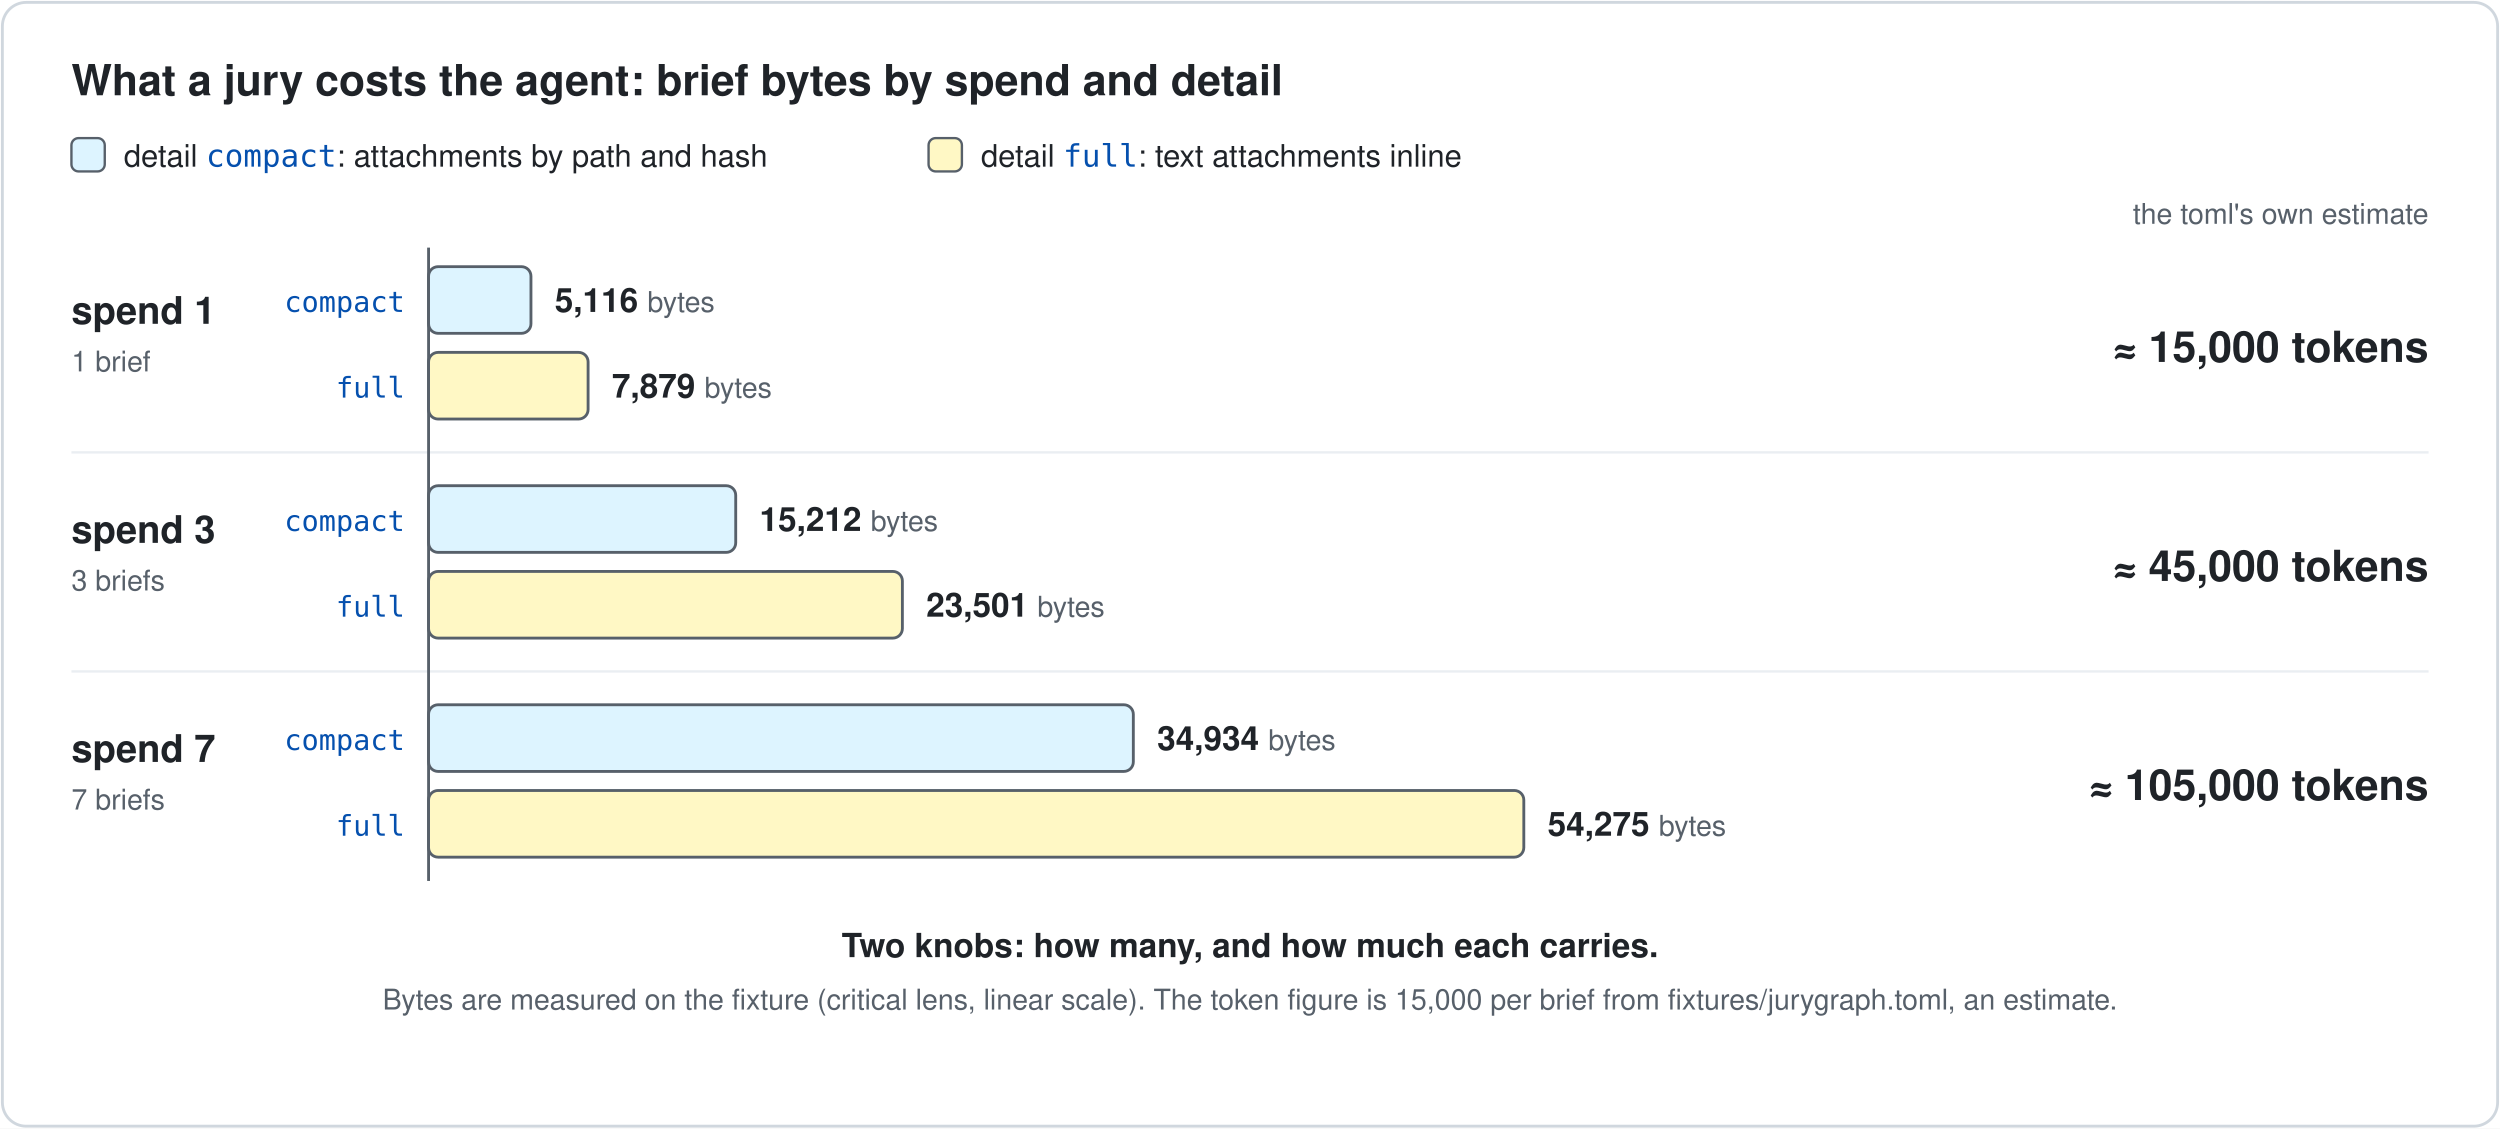
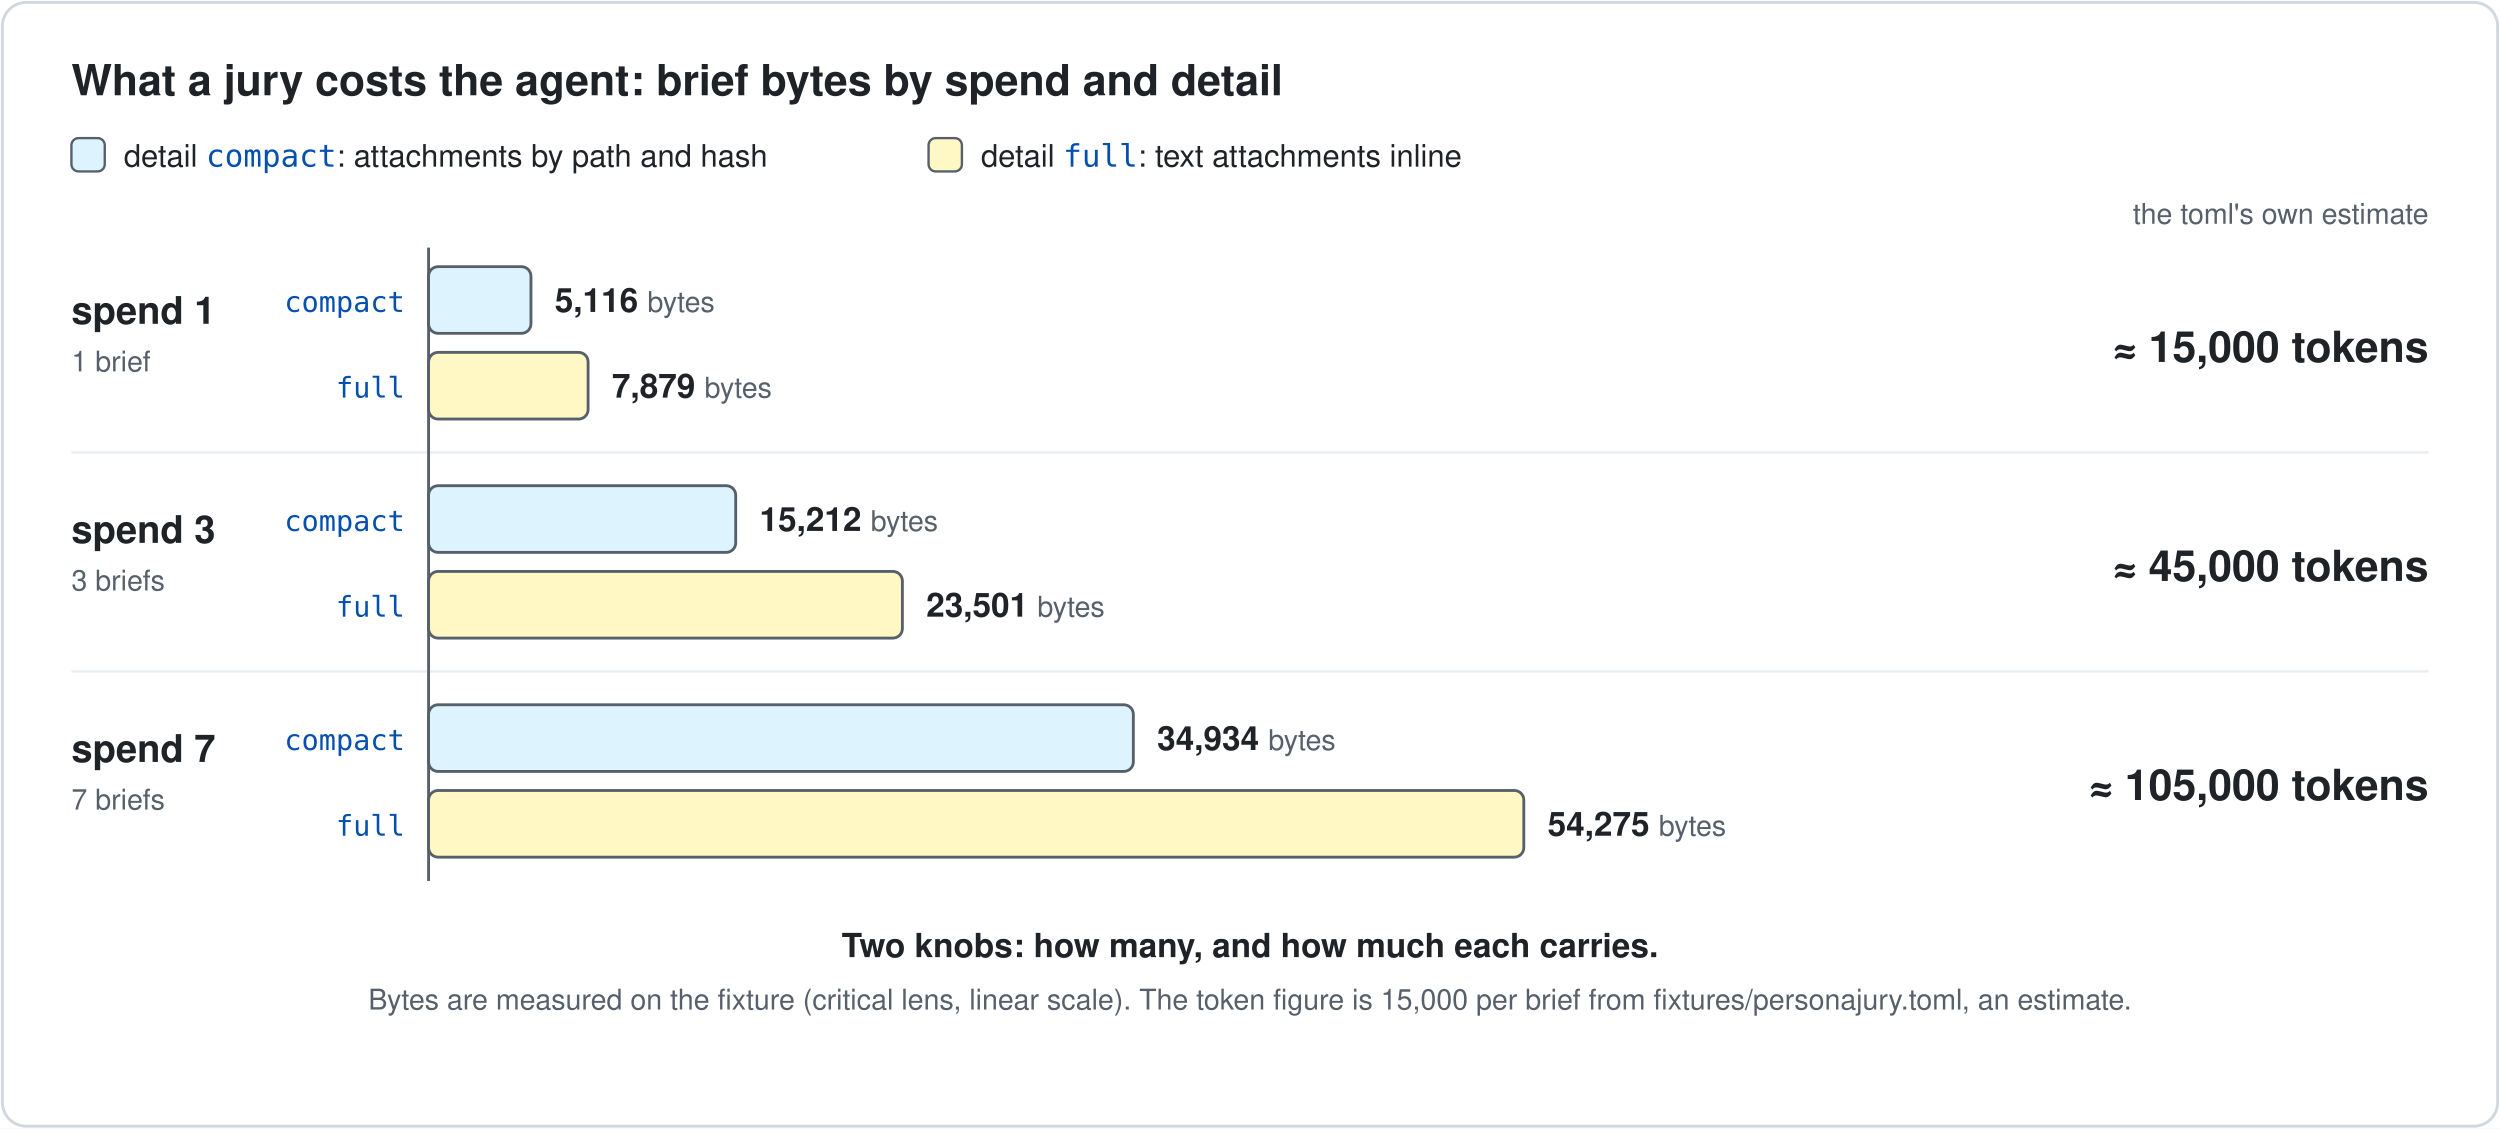
<svg xmlns="http://www.w3.org/2000/svg" viewBox="0 0 1050 474" width="1050" role="img" aria-labelledby="t d">
  <rect width="100%" height="100%" fill="#ffffff" />
  <rect x="1" y="1" width="1048" height="472" rx="10" fill="#ffffff" stroke="#d0d7de" stroke-width="1.2" />
  <g font-family="Helvetica, Arial, sans-serif" fill="#1f2328">
    <text x="30" y="40" font-size="18" font-weight="700">What a jury costs the agent: brief bytes by spend and detail</text>
    <rect x="30" y="58" width="14" height="14" rx="3" fill="#ddf4ff" stroke="#57606a" stroke-width="1" />
    <text x="52" y="70" font-size="13">detail <tspan font-family="monospace" fill="#0550ae">compact</tspan>: attachments by path and hash</text>
    <rect x="390" y="58" width="14" height="14" rx="3" fill="#fff8c5" stroke="#57606a" stroke-width="1" />
    <text x="412" y="70" font-size="13">detail <tspan font-family="monospace" fill="#0550ae">full</tspan>: text attachments inline</text>
    <text x="1020" y="94" font-size="12" text-anchor="end" fill="#57606a">the toml's own estimate</text>
    <text x="30" y="136" font-size="16" font-weight="700">spend 1</text>
    <text x="30" y="156" font-size="12" fill="#57606a">1 brief</text>
    <text x="170" y="131" font-size="12" text-anchor="end" font-family="monospace" fill="#0550ae">compact</text>
    <rect x="180" y="112" width="43" height="28" rx="4" fill="#ddf4ff" stroke="#57606a" stroke-width="1.2" />
    <text x="233" y="131" font-size="14" font-weight="700">5,116 <tspan font-size="12" font-weight="400" fill="#57606a">bytes</tspan>
    </text>
    <text x="170" y="167" font-size="12" text-anchor="end" font-family="monospace" fill="#0550ae">full</text>
    <rect x="180" y="148" width="67" height="28" rx="4" fill="#fff8c5" stroke="#57606a" stroke-width="1.2" />
    <text x="257" y="167" font-size="14" font-weight="700">7,879 <tspan font-size="12" font-weight="400" fill="#57606a">bytes</tspan>
    </text>
    <text x="1020" y="152" font-size="18" font-weight="700" text-anchor="end">≈ 15,000 tokens</text>
    <line x1="30" y1="190" x2="1020" y2="190" stroke="#eaeef2" stroke-width="1" />
    <text x="30" y="228" font-size="16" font-weight="700">spend 3</text>
    <text x="30" y="248" font-size="12" fill="#57606a">3 briefs</text>
    <text x="170" y="223" font-size="12" text-anchor="end" font-family="monospace" fill="#0550ae">compact</text>
    <rect x="180" y="204" width="129" height="28" rx="4" fill="#ddf4ff" stroke="#57606a" stroke-width="1.2" />
    <text x="319" y="223" font-size="14" font-weight="700">15,212 <tspan font-size="12" font-weight="400" fill="#57606a">bytes</tspan>
    </text>
    <text x="170" y="259" font-size="12" text-anchor="end" font-family="monospace" fill="#0550ae">full</text>
    <rect x="180" y="240" width="199" height="28" rx="4" fill="#fff8c5" stroke="#57606a" stroke-width="1.2" />
    <text x="389" y="259" font-size="14" font-weight="700">23,501 <tspan font-size="12" font-weight="400" fill="#57606a">bytes</tspan>
    </text>
    <text x="1020" y="244" font-size="18" font-weight="700" text-anchor="end">≈ 45,000 tokens</text>
    <line x1="30" y1="282" x2="1020" y2="282" stroke="#eaeef2" stroke-width="1" />
    <text x="30" y="320" font-size="16" font-weight="700">spend 7</text>
    <text x="30" y="340" font-size="12" fill="#57606a">7 briefs</text>
    <text x="170" y="315" font-size="12" text-anchor="end" font-family="monospace" fill="#0550ae">compact</text>
    <rect x="180" y="296" width="296" height="28" rx="4" fill="#ddf4ff" stroke="#57606a" stroke-width="1.2" />
    <text x="486" y="315" font-size="14" font-weight="700">34,934 <tspan font-size="12" font-weight="400" fill="#57606a">bytes</tspan>
    </text>
    <text x="170" y="351" font-size="12" text-anchor="end" font-family="monospace" fill="#0550ae">full</text>
    <rect x="180" y="332" width="460" height="28" rx="4" fill="#fff8c5" stroke="#57606a" stroke-width="1.2" />
    <text x="650" y="351" font-size="14" font-weight="700">54,275 <tspan font-size="12" font-weight="400" fill="#57606a">bytes</tspan>
    </text>
    <text x="1020" y="336" font-size="18" font-weight="700" text-anchor="end">≈ 105,000 tokens</text>
    <line x1="180" y1="104" x2="180" y2="370" stroke="#57606a" stroke-width="1.2" />
    <text x="525" y="402" font-size="14" font-weight="700" text-anchor="middle">Two knobs: how many, and how much each carries.</text>
-     <text x="525" y="424" font-size="12" text-anchor="middle" fill="#57606a">Bytes are measured on the fixture (critical lens, linear scale). The token figure is 15,000 per brief from fixtures/jurygraph.toml, an estimate.</text>
+     <text x="525" y="424" font-size="12" text-anchor="middle" fill="#57606a">Bytes are measured on the fixture (critical lens, linear scale). The token figure is 15,000 per brief from fixtures/personajury.toml, an estimate.</text>
  </g>
</svg>
